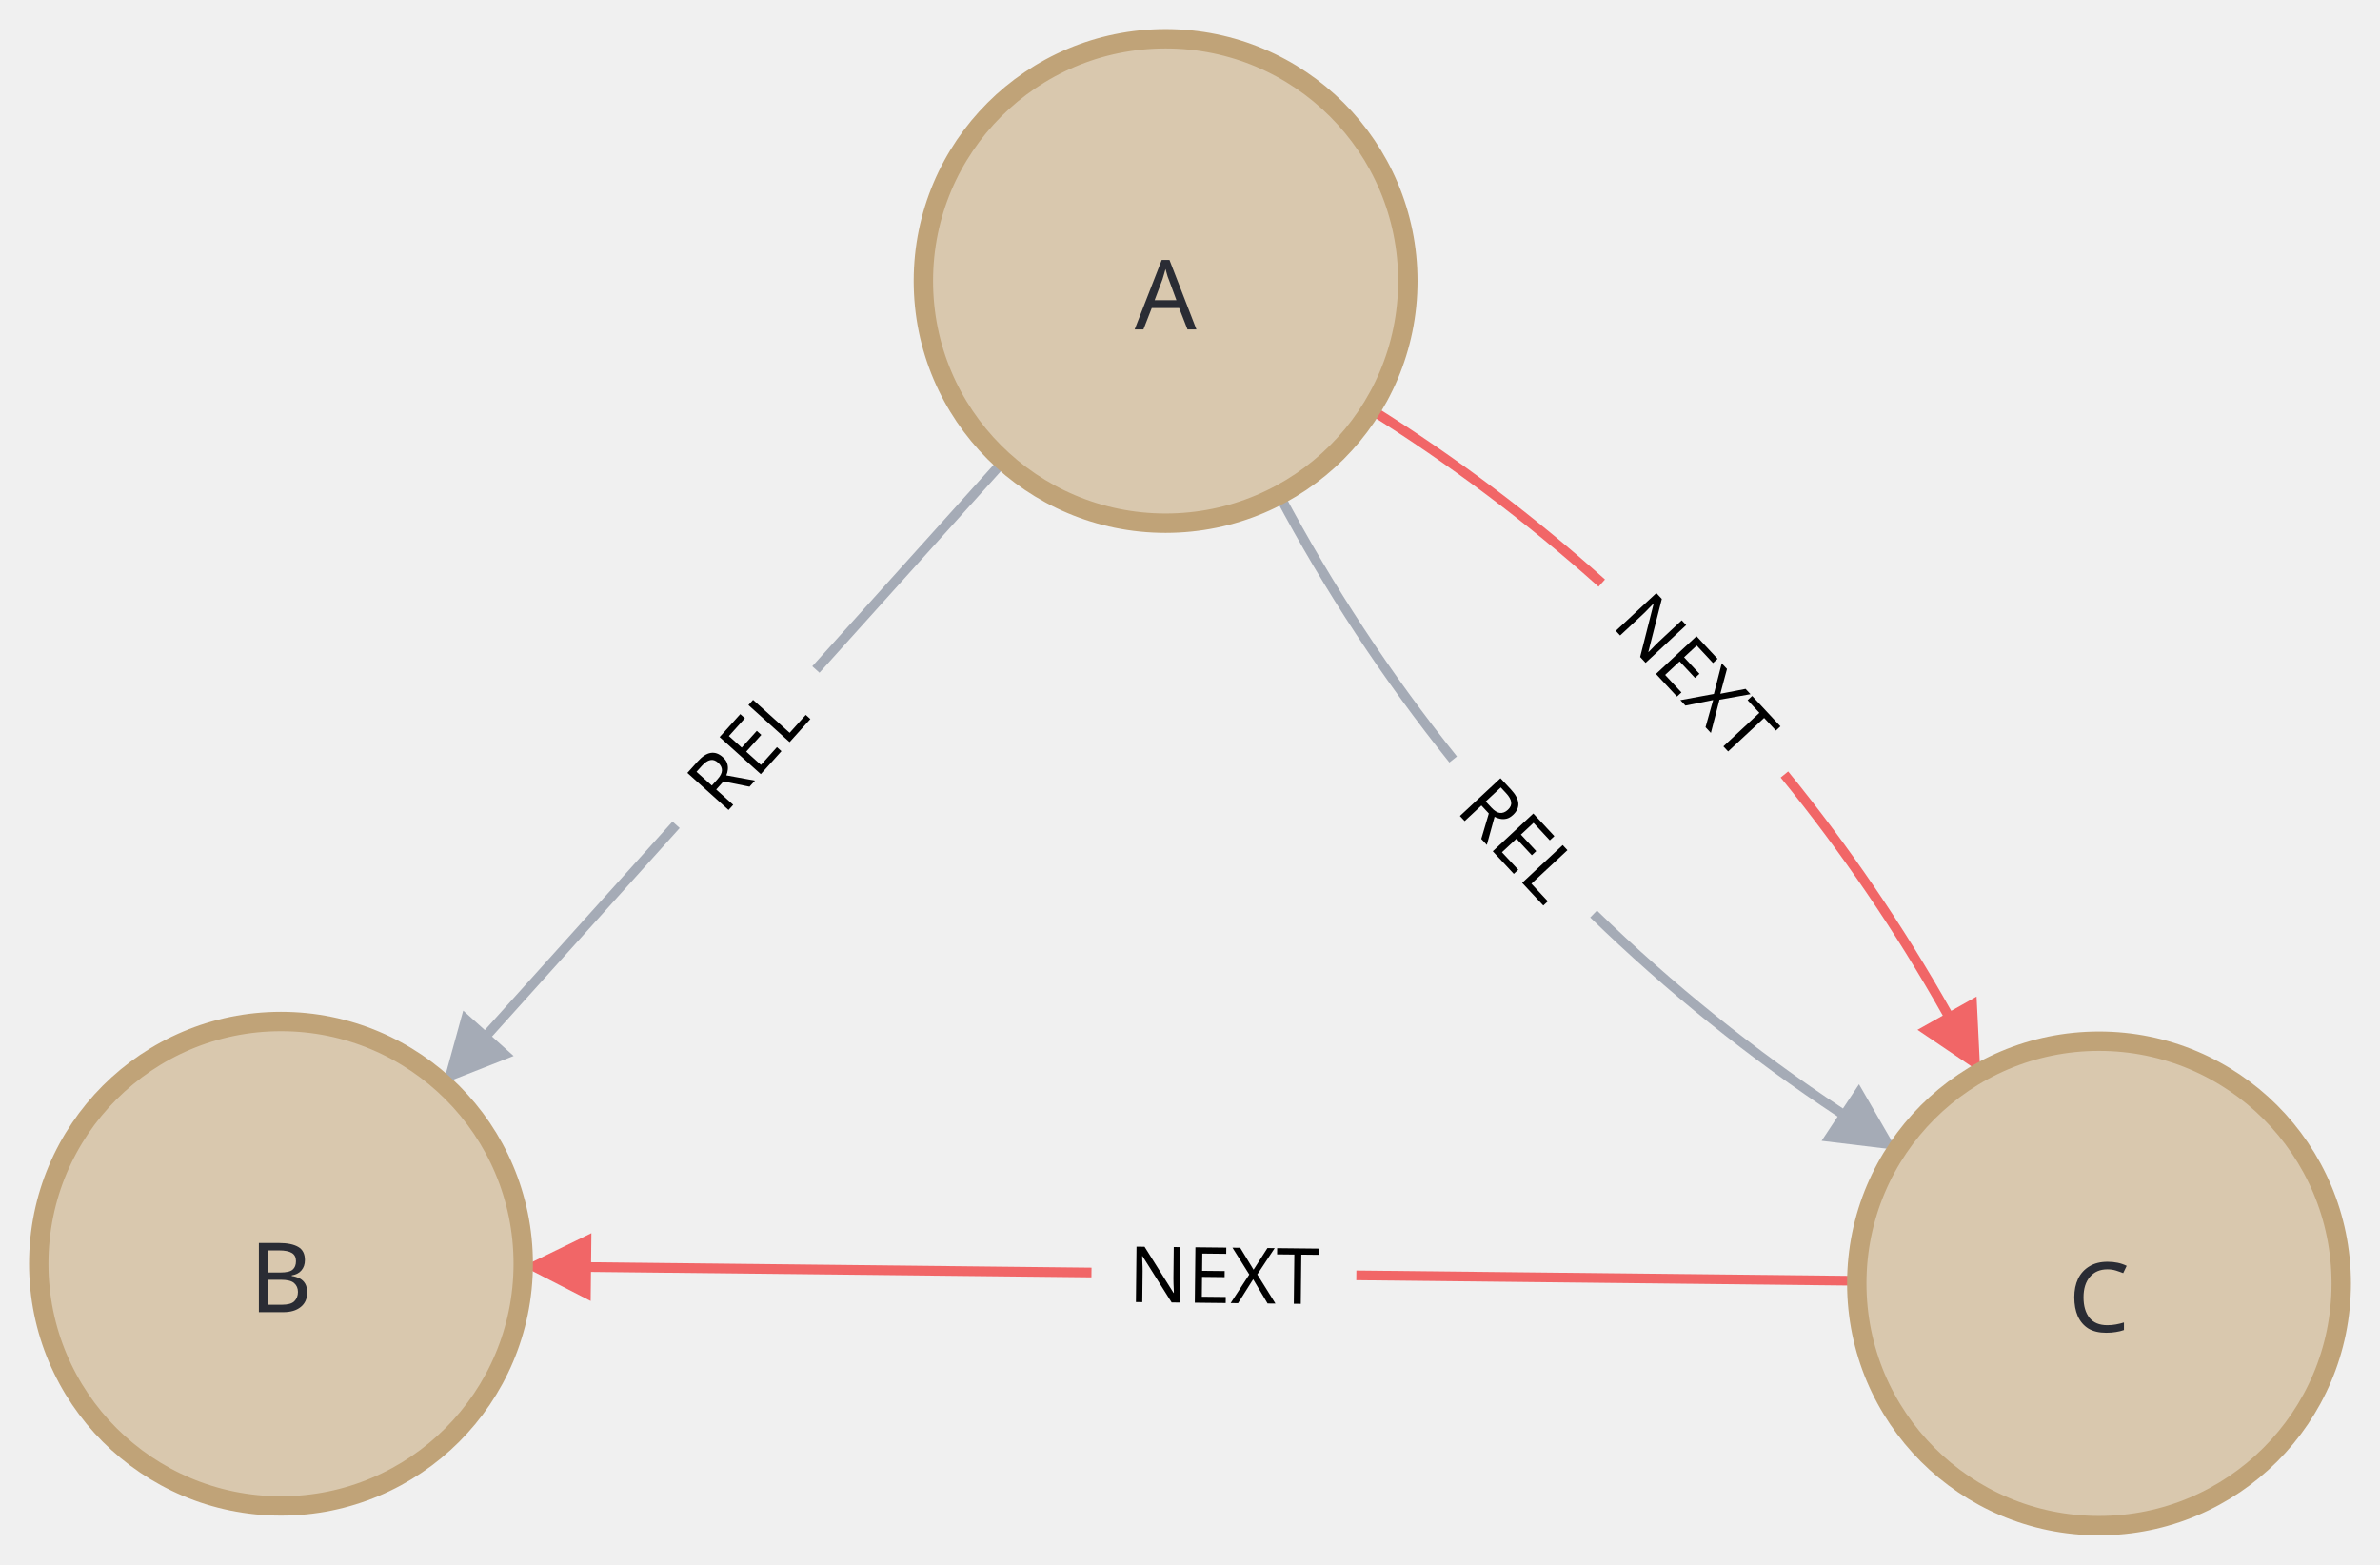
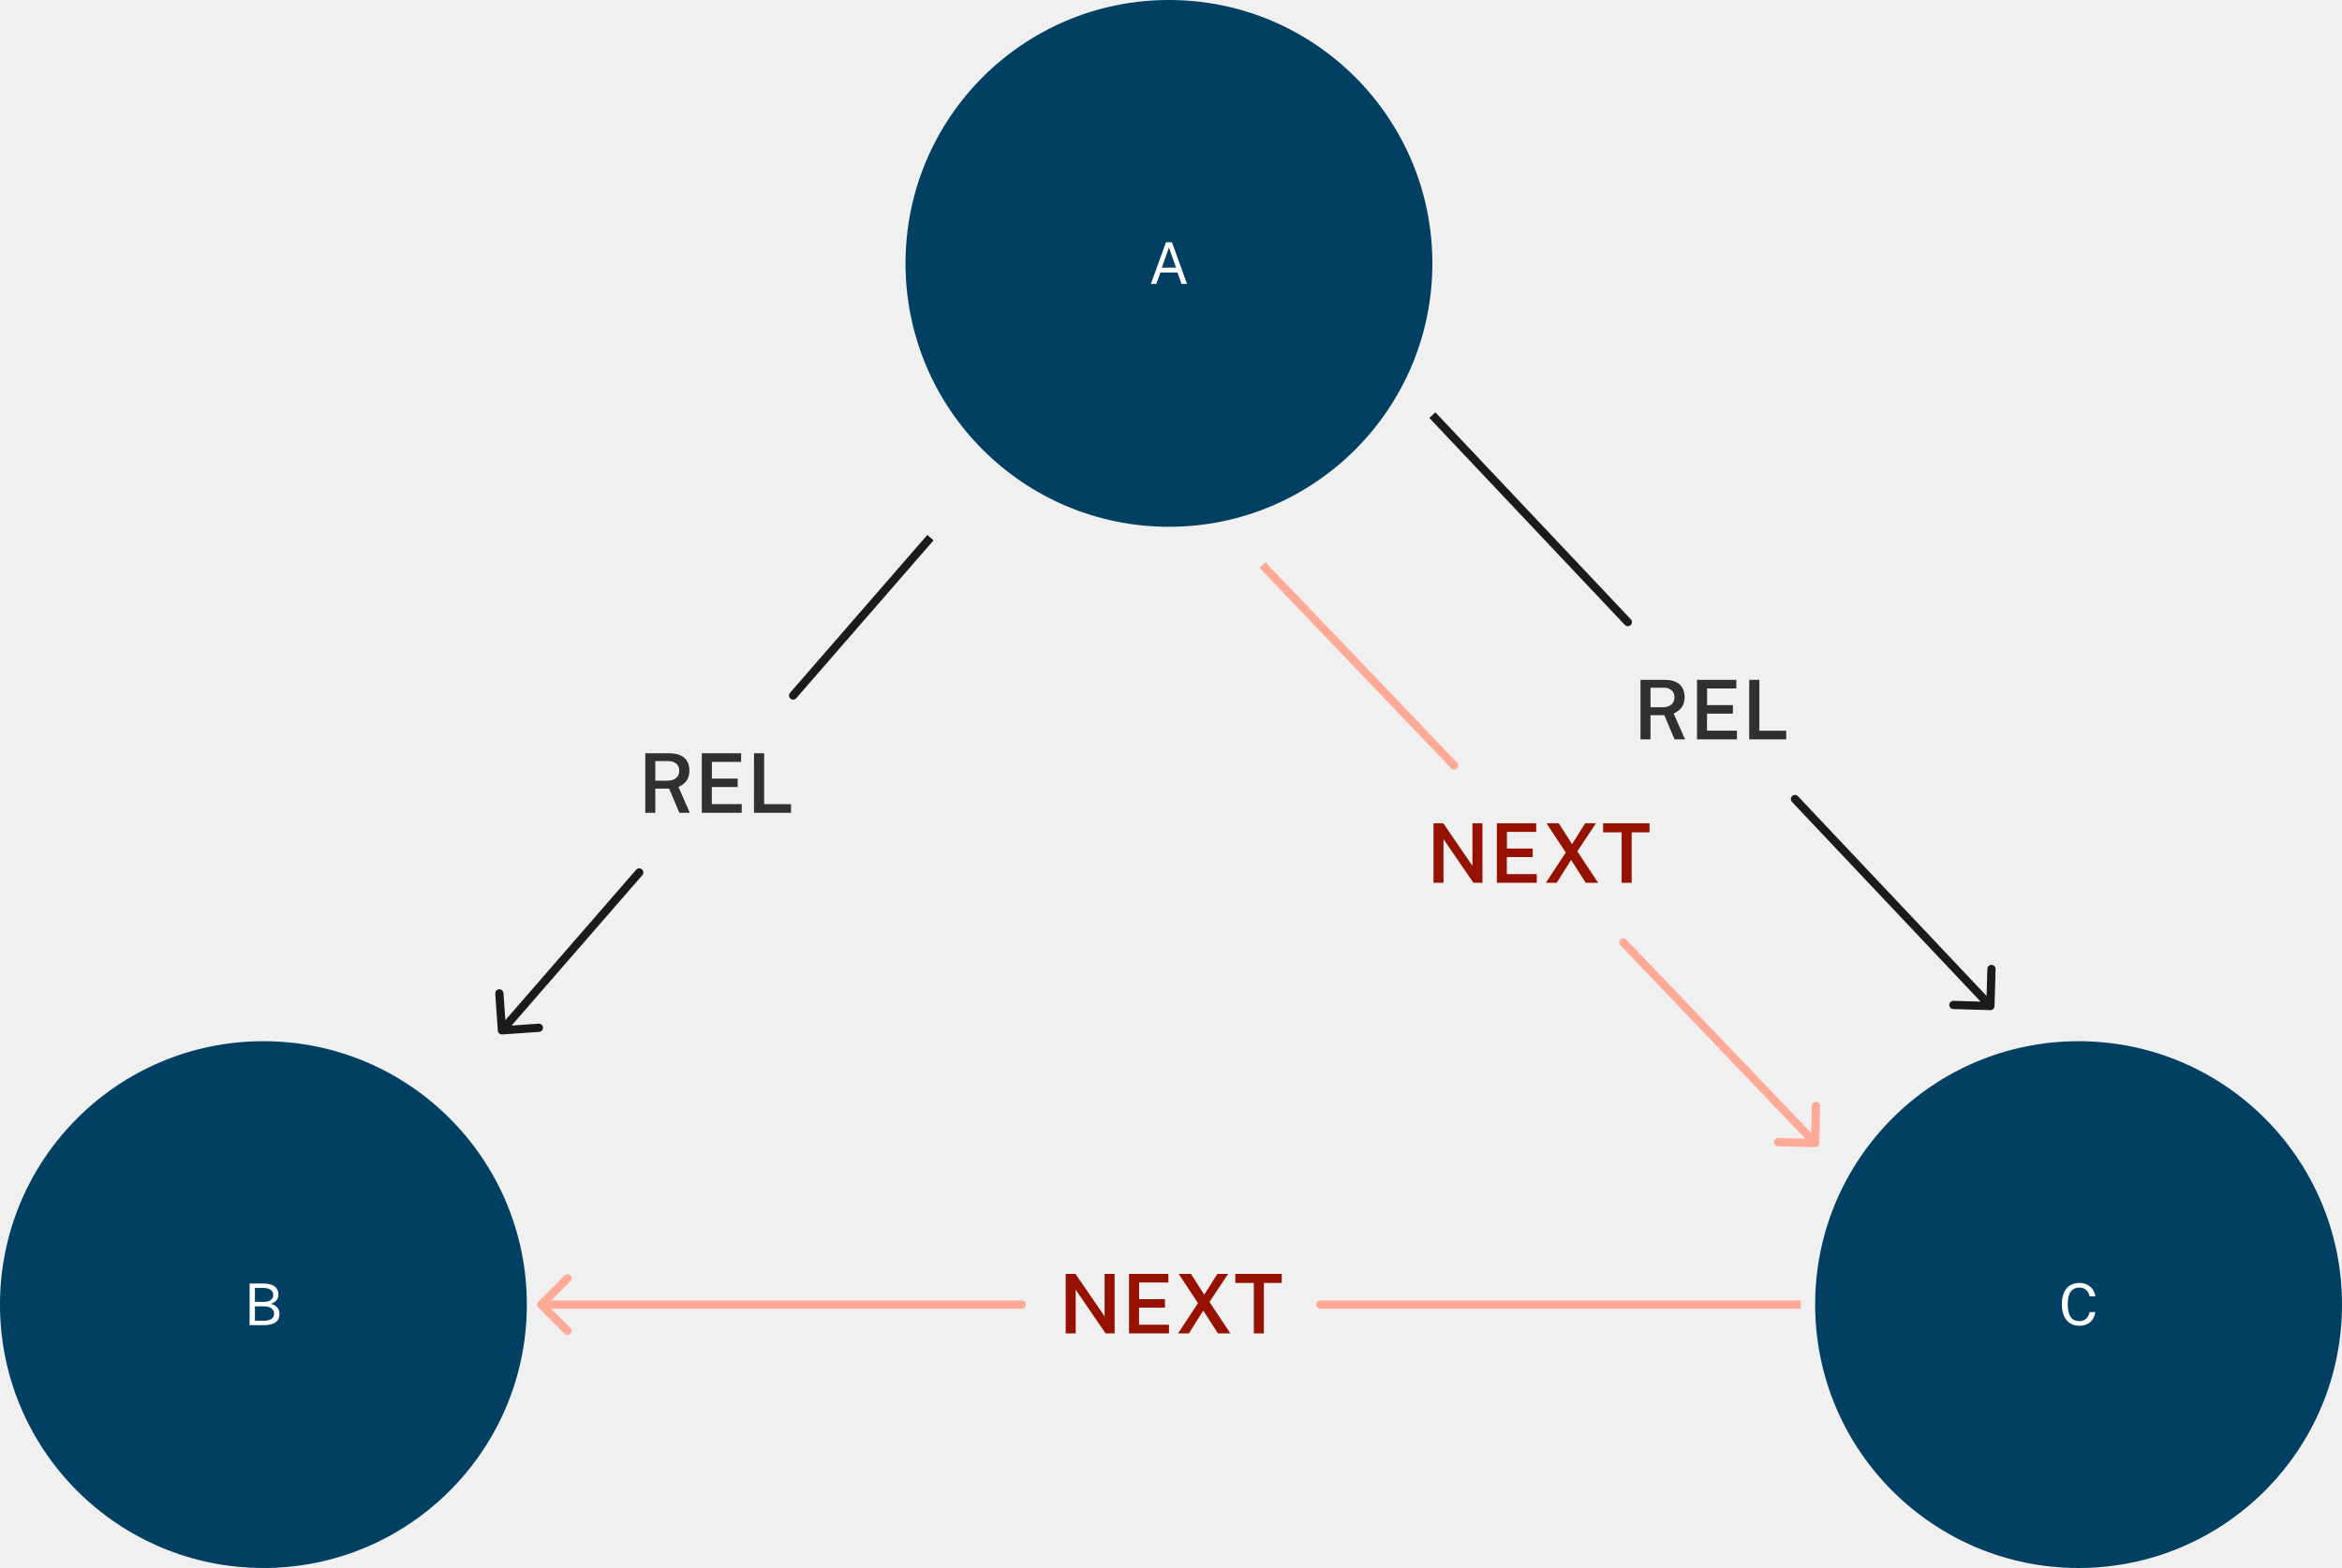
- <svg xmlns="http://www.w3.org/2000/svg" width="245.634" height="161.466" viewBox="-206.963 -113.642 245.634 161.466">
-   <g class="layer relationships">
-     <g class="relationship" transform="translate(-86.66371 -84.64223) rotate(407.044)">
-       <path class="outline" fill="#F16667" stroke="none" d="M 24.019,-6.953 L 24.278,-5.988 A 173.853 173.853 0 0 1 53.541,-11.198 L 53.45,-12.194 A 174.853 174.853 0 0 0 24.019,-6.953 Z M 80.834,-12.529 L 80.768,-11.531 A 173.853 173.853 0 0 1 110.15,-7.038 L 109.445,-4.122 L 117.071,-5.878 L 111.09,-10.926 L 110.385,-8.01 A 174.853 174.853 0 0 0 80.834,-12.529" />
-       <text text-anchor="middle" pointer-events="none" font-size="8px" fill="#000000" x="67.142" y="-9.398" font-family="sans-serif">NEXT</text>
-     </g>
-     <g class="relationship" transform="translate(9.671242 18.82351) rotate(180.6205)">
-       <path class="outline" fill="#F16667" stroke="none" d="M 25 0.5 L 76.655 0.5 L 76.655 -0.5 L 25 -0.5 Z M 103.991 0.5 L 155.645 0.5 L 155.645 3.5 L 162.645 0 L 155.645 -3.5 L 155.645 -0.5 L 103.991 -0.5 Z" />
-       <text text-anchor="middle" pointer-events="none" font-size="8px" fill="#000000" x="90.323" y="3" transform="rotate(180 90.32268 0)" font-family="sans-serif">NEXT</text>
-     </g>
-     <g class="relationship" transform="translate(-86.66371 -84.64223) rotate(407.044)">
-       <path class="outline" fill="#A5ABB6" stroke="none" d="M 24.019,6.953 L 24.278,5.988 A 173.853 173.853 0 0 0 56.409,11.435 L 56.335,12.432 A 174.853 174.853 0 0 1 24.019,6.953 Z M 77.944,12.696 L 77.895,11.698 A 173.853 173.853 0 0 0 110.15,7.038 L 109.445,4.122 L 117.071,5.878 L 111.09,10.926 L 110.385,8.01 A 174.853 174.853 0 0 1 77.944,12.696" />
-       <text text-anchor="middle" pointer-events="none" font-size="8px" fill="#000000" x="67.142" y="15.398" font-family="sans-serif">REL</text>
-     </g>
-     <g class="relationship" transform="translate(-86.66371 -84.64223) rotate(491.99)">
-       <path class="outline" fill="#A5ABB6" stroke="none" d="M 25 0.5 L 53.954 0.5 L 53.954 -0.5 L 25 -0.5 Z M 75.517 0.5 L 104.471 0.5 L 104.471 3.5 L 111.471 0 L 104.471 -3.5 L 104.471 -0.5 L 75.517 -0.5 Z" />
-       <text text-anchor="middle" pointer-events="none" font-size="8px" fill="#000000" x="64.736" y="3" transform="rotate(180 64.73558 0)" font-family="sans-serif">REL</text>
-     </g>
-   </g>
-   <g class="layer nodes">
-     <g class="node" aria-label="graph-node0" transform="translate(-86.66371,-84.64223)">
-       <circle class="outline" cx="0" cy="0" r="25" fill="#D9C8AE" stroke="#c0a378" stroke-width="2px" />
-       <text class="caption" text-anchor="middle" pointer-events="none" x="0" y="5" font-size="10px" fill="#2A2C34" font-family="sans-serif"> A</text>
-     </g>
-     <g class="node" aria-label="graph-node1" transform="translate(-177.9631,16.79147)">
-       <circle class="outline" cx="0" cy="0" r="25" fill="#D9C8AE" stroke="#c0a378" stroke-width="2px" />
-       <text class="caption" text-anchor="middle" pointer-events="none" x="0" y="5" font-size="10px" fill="#2A2C34" font-family="sans-serif"> B</text>
-     </g>
-     <g class="node" aria-label="graph-node2" transform="translate(9.671242,18.82351)">
-       <circle class="outline" cx="0" cy="0" r="25" fill="#D9C8AE" stroke="#c0a378" stroke-width="2px" />
-       <text class="caption" text-anchor="middle" pointer-events="none" x="0" y="5" font-size="10px" fill="#2A2C34" font-family="sans-serif"> C</text>
-     </g>
-   </g>
+ <svg xmlns="http://www.w3.org/2000/svg" width="569" height="381" viewBox="0 0 569 381" fill="none">
+   <path d="M0 317C0 281.654 28.654 253 64 253C99.346 253 128 281.654 128 317C128 352.346 99.346 381 64 381C28.654 381 0 352.346 0 317Z" fill="#014063" />
+   <path d="M60.641 322V311.878H63.896C65.128 311.878 66.059 312.104 66.689 312.557C67.323 313.01 67.641 313.663 67.641 314.517C67.641 315.054 67.501 315.513 67.221 315.896C66.945 316.279 66.46 316.594 65.765 316.841C66.161 316.925 66.495 317.046 66.766 317.205C67.041 317.364 67.26 317.55 67.424 317.765C67.592 317.975 67.711 318.208 67.781 318.465C67.855 318.722 67.893 318.992 67.893 319.277C67.893 320.192 67.566 320.875 66.913 321.328C66.264 321.776 65.293 322 64.001 322H60.641ZM61.936 320.922H63.987C64.831 320.922 65.473 320.784 65.912 320.509C66.355 320.229 66.577 319.8 66.577 319.221C66.577 318.796 66.467 318.453 66.248 318.192C66.033 317.926 65.741 317.732 65.373 317.611C65.004 317.49 64.593 317.429 64.141 317.429H61.936V320.922ZM61.936 316.33H64.141C64.407 316.33 64.67 316.304 64.932 316.253C65.193 316.202 65.433 316.113 65.653 315.987C65.872 315.861 66.049 315.693 66.185 315.483C66.32 315.268 66.388 315 66.388 314.678C66.388 314.09 66.161 313.656 65.709 313.376C65.261 313.091 64.677 312.949 63.959 312.949H61.936V316.33Z" fill="white" />
+   <path d="M220 64C220 28.654 248.654 0 284 0C319.346 0 348 28.654 348 64C348 99.346 319.346 128 284 128C248.654 128 220 99.346 220 64Z" fill="#014063" />
+   <path d="M279.611 69L283.272 58.878H284.735L288.396 69H287.073L286.079 66.228H281.928L280.927 69H279.611ZM282.271 65.038H285.722L284 60.145L282.271 65.038Z" fill="white" />
+   <path d="M441 317C441 281.654 469.654 253 505 253C540.346 253 569 281.654 569 317C569 352.346 540.346 381 505 381C469.654 381 441 352.346 441 317Z" fill="#014063" />
+   <path d="M505.242 322.14C504.332 322.14 503.555 321.932 502.911 321.517C502.271 321.102 501.781 320.504 501.441 319.725C501.105 318.946 500.937 318.005 500.937 316.904C500.937 315.807 501.105 314.874 501.441 314.104C501.777 313.334 502.264 312.748 502.904 312.347C503.548 311.941 504.327 311.738 505.242 311.738C505.956 311.738 506.588 311.887 507.139 312.186C507.689 312.48 508.133 312.874 508.469 313.369C508.805 313.864 509.003 314.407 509.064 315H507.685C507.61 314.603 507.468 314.244 507.258 313.922C507.048 313.6 506.772 313.343 506.432 313.152C506.091 312.961 505.683 312.865 505.207 312.865C504.595 312.865 504.077 313.01 503.653 313.299C503.233 313.584 502.913 314.025 502.694 314.622C502.479 315.219 502.372 315.985 502.372 316.918C502.372 318.327 502.612 319.363 503.093 320.026C503.578 320.684 504.283 321.013 505.207 321.013C505.683 321.013 506.091 320.913 506.432 320.712C506.772 320.511 507.048 320.243 507.258 319.907C507.468 319.571 507.61 319.207 507.685 318.815H509.064C509.012 319.244 508.896 319.66 508.714 320.061C508.536 320.458 508.291 320.812 507.979 321.125C507.666 321.438 507.281 321.685 506.824 321.867C506.371 322.049 505.844 322.14 505.242 322.14Z" fill="white" />
+   <path d="M410.109 317L410.109 316V316L410.109 317ZM337.609 317L337.609 318V318L337.609 317ZM320.75 316C320.198 316 319.75 316.448 319.75 317C319.75 317.552 320.198 318 320.75 318L320.75 317L320.75 316ZM248.25 318C248.802 318 249.25 317.552 249.25 317C249.25 316.448 248.802 316 248.25 316L248.25 317L248.25 318ZM201.75 317L201.75 316L201.75 317ZM146.25 317L146.25 316V316L146.25 317ZM130.793 316.293C130.402 316.683 130.402 317.317 130.793 317.707L137.157 324.071C137.547 324.462 138.181 324.462 138.571 324.071C138.962 323.681 138.962 323.047 138.571 322.657L132.914 317L138.571 311.343C138.962 310.953 138.962 310.319 138.571 309.929C138.181 309.538 137.547 309.538 137.157 309.929L130.793 316.293ZM437.5 317L437.5 316L410.109 316L410.109 317L410.109 318L437.5 318L437.5 317ZM410.109 317L410.109 316L337.609 316L337.609 317L337.609 318L410.109 318L410.109 317ZM337.609 317L337.609 316L320.75 316L320.75 317L320.75 318L337.609 318L337.609 317ZM248.25 317L248.25 316L201.75 316L201.75 317L201.75 318L248.25 318L248.25 317ZM201.75 317L201.75 316L146.25 316L146.25 317L146.25 318L201.75 318L201.75 317ZM146.25 317L146.25 316L131.5 316L131.5 317L131.5 318L146.25 318L146.25 317Z" fill="#FFAA97" />
+   <path d="M258.916 324L258.916 309.54L261.296 309.54L268.376 319.87L268.376 309.54L270.806 309.54L270.806 324L268.616 324L261.346 313.39L261.346 324L258.916 324ZM274.307 324L274.307 309.54L283.867 309.54L283.857 311.63L276.757 311.63L276.757 315.68L283.027 315.68L283.027 317.74L276.737 317.74L276.737 321.88L284.007 321.89L284.007 324L274.307 324ZM286.205 324L291.055 316.64L286.365 309.54L289.365 309.54L292.575 314.6L295.765 309.54L298.385 309.54L293.855 316.35L298.925 324L295.905 324L292.345 318.44L288.845 324L286.205 324ZM304.625 324L304.625 311.73L300.125 311.73L300.125 309.54L311.405 309.54L311.405 311.73L307.065 311.73L307.065 324L304.625 324Z" fill="#961200" />
+   <path d="M120.952 250.428C120.99 250.979 121.468 251.395 122.019 251.356L130.997 250.73C131.548 250.692 131.963 250.214 131.925 249.663C131.887 249.112 131.409 248.696 130.858 248.735L122.877 249.292L122.32 241.311C122.282 240.76 121.804 240.345 121.253 240.383C120.702 240.422 120.287 240.899 120.325 241.45L120.952 250.428ZM146.25 222.412L145.496 221.756V221.756L146.25 222.412ZM156.059 212.656C156.422 212.239 156.378 211.608 155.961 211.245C155.544 210.883 154.913 210.927 154.55 211.344L155.305 212L156.059 212.656ZM191.941 168.344C191.579 168.761 191.623 169.392 192.04 169.755C192.457 170.117 193.088 170.073 193.451 169.656L192.696 169L191.941 168.344ZM201.75 158.587L200.996 157.931V157.931L201.75 158.587ZM208.211 151.158L208.965 151.814V151.814L208.211 151.158ZM121.949 250.359L122.704 251.015L147.005 223.069L146.25 222.412L145.496 221.756L121.195 249.703L121.949 250.359ZM146.25 222.412L147.005 223.069L156.059 212.656L155.305 212L154.55 211.344L145.496 221.756L146.25 222.412ZM192.696 169L193.451 169.656L202.505 159.244L201.75 158.587L200.996 157.931L191.941 168.344L192.696 169ZM201.75 158.587L202.505 159.244L208.965 151.814L208.211 151.158L207.456 150.502L200.996 157.931L201.75 158.587ZM208.211 151.158L208.965 151.814L226.806 131.297L226.052 130.641L225.297 129.985L207.456 150.502L208.211 151.158Z" fill="#1A1B1D" />
+   <path d="M156.775 197.5L156.775 183.04L162.645 183.04C163.752 183.04 164.662 183.213 165.375 183.56C166.095 183.9 166.629 184.383 166.975 185.01C167.322 185.63 167.495 186.357 167.495 187.19C167.495 187.963 167.369 188.613 167.115 189.14C166.862 189.66 166.532 190.087 166.125 190.42C165.725 190.747 165.295 191.013 164.835 191.22L167.595 197.5L165.055 197.5L162.565 191.63L159.205 191.63L159.205 197.5L156.775 197.5ZM159.205 189.7L162.095 189.7C163.015 189.7 163.732 189.487 164.245 189.06C164.765 188.633 165.025 188.04 165.025 187.28C165.025 186.533 164.785 185.957 164.305 185.55C163.825 185.143 163.192 184.94 162.405 184.94L159.205 184.94L159.205 189.7ZM170.506 197.5L170.506 183.04L180.066 183.04L180.056 185.13L172.956 185.13L172.956 189.18L179.226 189.18L179.226 191.24L172.936 191.24L172.936 195.38L180.206 195.39L180.206 197.5L170.506 197.5ZM183.182 197.5L183.192 183.04L185.652 183.04L185.652 195.4L192.182 195.4L192.182 197.5L183.182 197.5Z" fill="black" fill-opacity="0.8" />
+   <path d="M483.552 245.444C484.104 245.46 484.564 245.025 484.58 244.473L484.838 235.477C484.853 234.925 484.419 234.464 483.867 234.449C483.315 234.433 482.854 234.867 482.838 235.42L482.61 243.416L474.613 243.187C474.061 243.172 473.6 243.606 473.585 244.158C473.569 244.71 474.004 245.171 474.556 245.187L483.552 245.444ZM469.006 229.011L469.733 228.324V228.324L469.006 229.011ZM452.942 212L452.215 212.687V212.687L452.942 212ZM443.541 202.045L444.268 201.358V201.358L443.541 202.045ZM436.821 193.472C436.441 193.071 435.808 193.052 435.407 193.432C435.005 193.811 434.987 194.444 435.366 194.845L436.094 194.159L436.821 193.472ZM394.76 151.845C395.139 152.247 395.772 152.265 396.173 151.886C396.575 151.506 396.593 150.874 396.214 150.472L395.487 151.159L394.76 151.845ZM388.041 143.274L388.768 142.587V142.587L388.041 143.274ZM483.581 244.444L484.308 243.758L469.733 228.324L469.006 229.011L468.279 229.697L482.854 245.131L483.581 244.444ZM469.006 229.011L469.733 228.324L453.669 211.314L452.942 212L452.215 212.687L468.279 229.697L469.006 229.011ZM452.942 212L453.669 211.314L444.268 201.358L443.541 202.045L442.814 202.732L452.215 212.687L452.942 212ZM443.541 202.045L444.268 201.358L436.821 193.472L436.094 194.159L435.366 194.845L442.814 202.732L443.541 202.045ZM395.487 151.159L396.214 150.472L388.768 142.587L388.041 143.274L387.314 143.961L394.76 151.845L395.487 151.159ZM388.041 143.274L388.768 142.587L348.727 100.186L348 100.873L347.273 101.56L387.314 143.961L388.041 143.274Z" fill="#1A1B1D" />
+   <path d="M398.566 179.658L398.566 165.198L404.436 165.198C405.543 165.198 406.453 165.372 407.166 165.718C407.886 166.058 408.42 166.542 408.766 167.168C409.113 167.788 409.286 168.515 409.286 169.348C409.286 170.122 409.16 170.772 408.906 171.298C408.653 171.818 408.323 172.245 407.916 172.578C407.516 172.905 407.086 173.172 406.626 173.378L409.386 179.658L406.846 179.658L404.356 173.788L400.996 173.788L400.996 179.658L398.566 179.658ZM400.996 171.858L403.886 171.858C404.806 171.858 405.523 171.645 406.036 171.218C406.556 170.792 406.816 170.198 406.816 169.438C406.816 168.692 406.576 168.115 406.096 167.708C405.616 167.302 404.983 167.098 404.196 167.098L400.996 167.098L400.996 171.858ZM412.297 179.658L412.297 165.198L421.857 165.198L421.847 167.288L414.747 167.288L414.747 171.338L421.017 171.338L421.017 173.398L414.727 173.398L414.727 177.538L421.997 177.548L421.997 179.658L412.297 179.658ZM424.973 179.658L424.983 165.198L427.443 165.198L427.443 177.558L433.973 177.558L433.973 179.658L424.973 179.658Z" fill="black" fill-opacity="0.8" />
+   <path d="M440.977 278.735C441.529 278.748 441.987 278.31 441.999 277.758L442.201 268.76C442.214 268.208 441.776 267.75 441.224 267.738C440.672 267.726 440.214 268.163 440.202 268.715L440.022 276.713L432.024 276.534C431.472 276.521 431.015 276.959 431.002 277.511C430.99 278.063 431.427 278.521 431.979 278.533L440.977 278.735ZM410.109 245.426L410.832 244.735L410.109 245.426ZM395.137 228.319C394.755 227.92 394.122 227.906 393.723 228.287C393.324 228.669 393.31 229.302 393.691 229.701L394.414 229.01L395.137 228.319ZM352.579 186.701C352.961 187.1 353.594 187.115 353.993 186.733C354.392 186.351 354.407 185.718 354.025 185.319L353.302 186.01L352.579 186.701ZM337.609 169.596L336.886 170.287V170.287L337.609 169.596ZM320.75 151.962L320.027 152.654L320.027 152.654L320.75 151.962ZM319.98 151.158L320.703 150.467L320.703 150.467L319.98 151.158ZM441 277.735L441.722 277.044L410.832 244.735L410.109 245.426L409.386 246.117L440.277 278.427L441 277.735ZM410.109 245.426L410.832 244.735L395.137 228.319L394.414 229.01L393.691 229.701L409.386 246.117L410.109 245.426ZM353.302 186.01L354.025 185.319L338.332 168.905L337.609 169.596L336.886 170.287L352.579 186.701L353.302 186.01ZM337.609 169.596L338.332 168.905L321.472 151.271L320.75 151.962L320.027 152.654L336.886 170.287L337.609 169.596ZM320.75 151.962L321.472 151.271L320.703 150.467L319.98 151.158L319.257 151.849L320.027 152.654L320.75 151.962ZM319.98 151.158L320.703 150.467L307.44 136.594L306.717 137.285L305.994 137.976L319.257 151.849L319.98 151.158Z" fill="#FFAA97" />
+   <path d="M348.275 214.51L348.275 200.05L350.655 200.05L357.735 210.38L357.735 200.05L360.165 200.05L360.165 214.51L357.975 214.51L350.705 203.9L350.705 214.51L348.275 214.51ZM363.666 214.51L363.666 200.05L373.226 200.05L373.216 202.14L366.116 202.14L366.116 206.19L372.386 206.19L372.386 208.25L366.096 208.25L366.096 212.39L373.366 212.4L373.366 214.51L363.666 214.51ZM375.565 214.51L380.415 207.15L375.725 200.05L378.725 200.05L381.935 205.11L385.125 200.05L387.745 200.05L383.215 206.86L388.285 214.51L385.265 214.51L381.705 208.95L378.205 214.51L375.565 214.51ZM393.984 214.51L393.984 202.24L389.484 202.24L389.484 200.05L400.764 200.05L400.764 202.24L396.424 202.24L396.424 214.51L393.984 214.51Z" fill="#961200" />
</svg>
